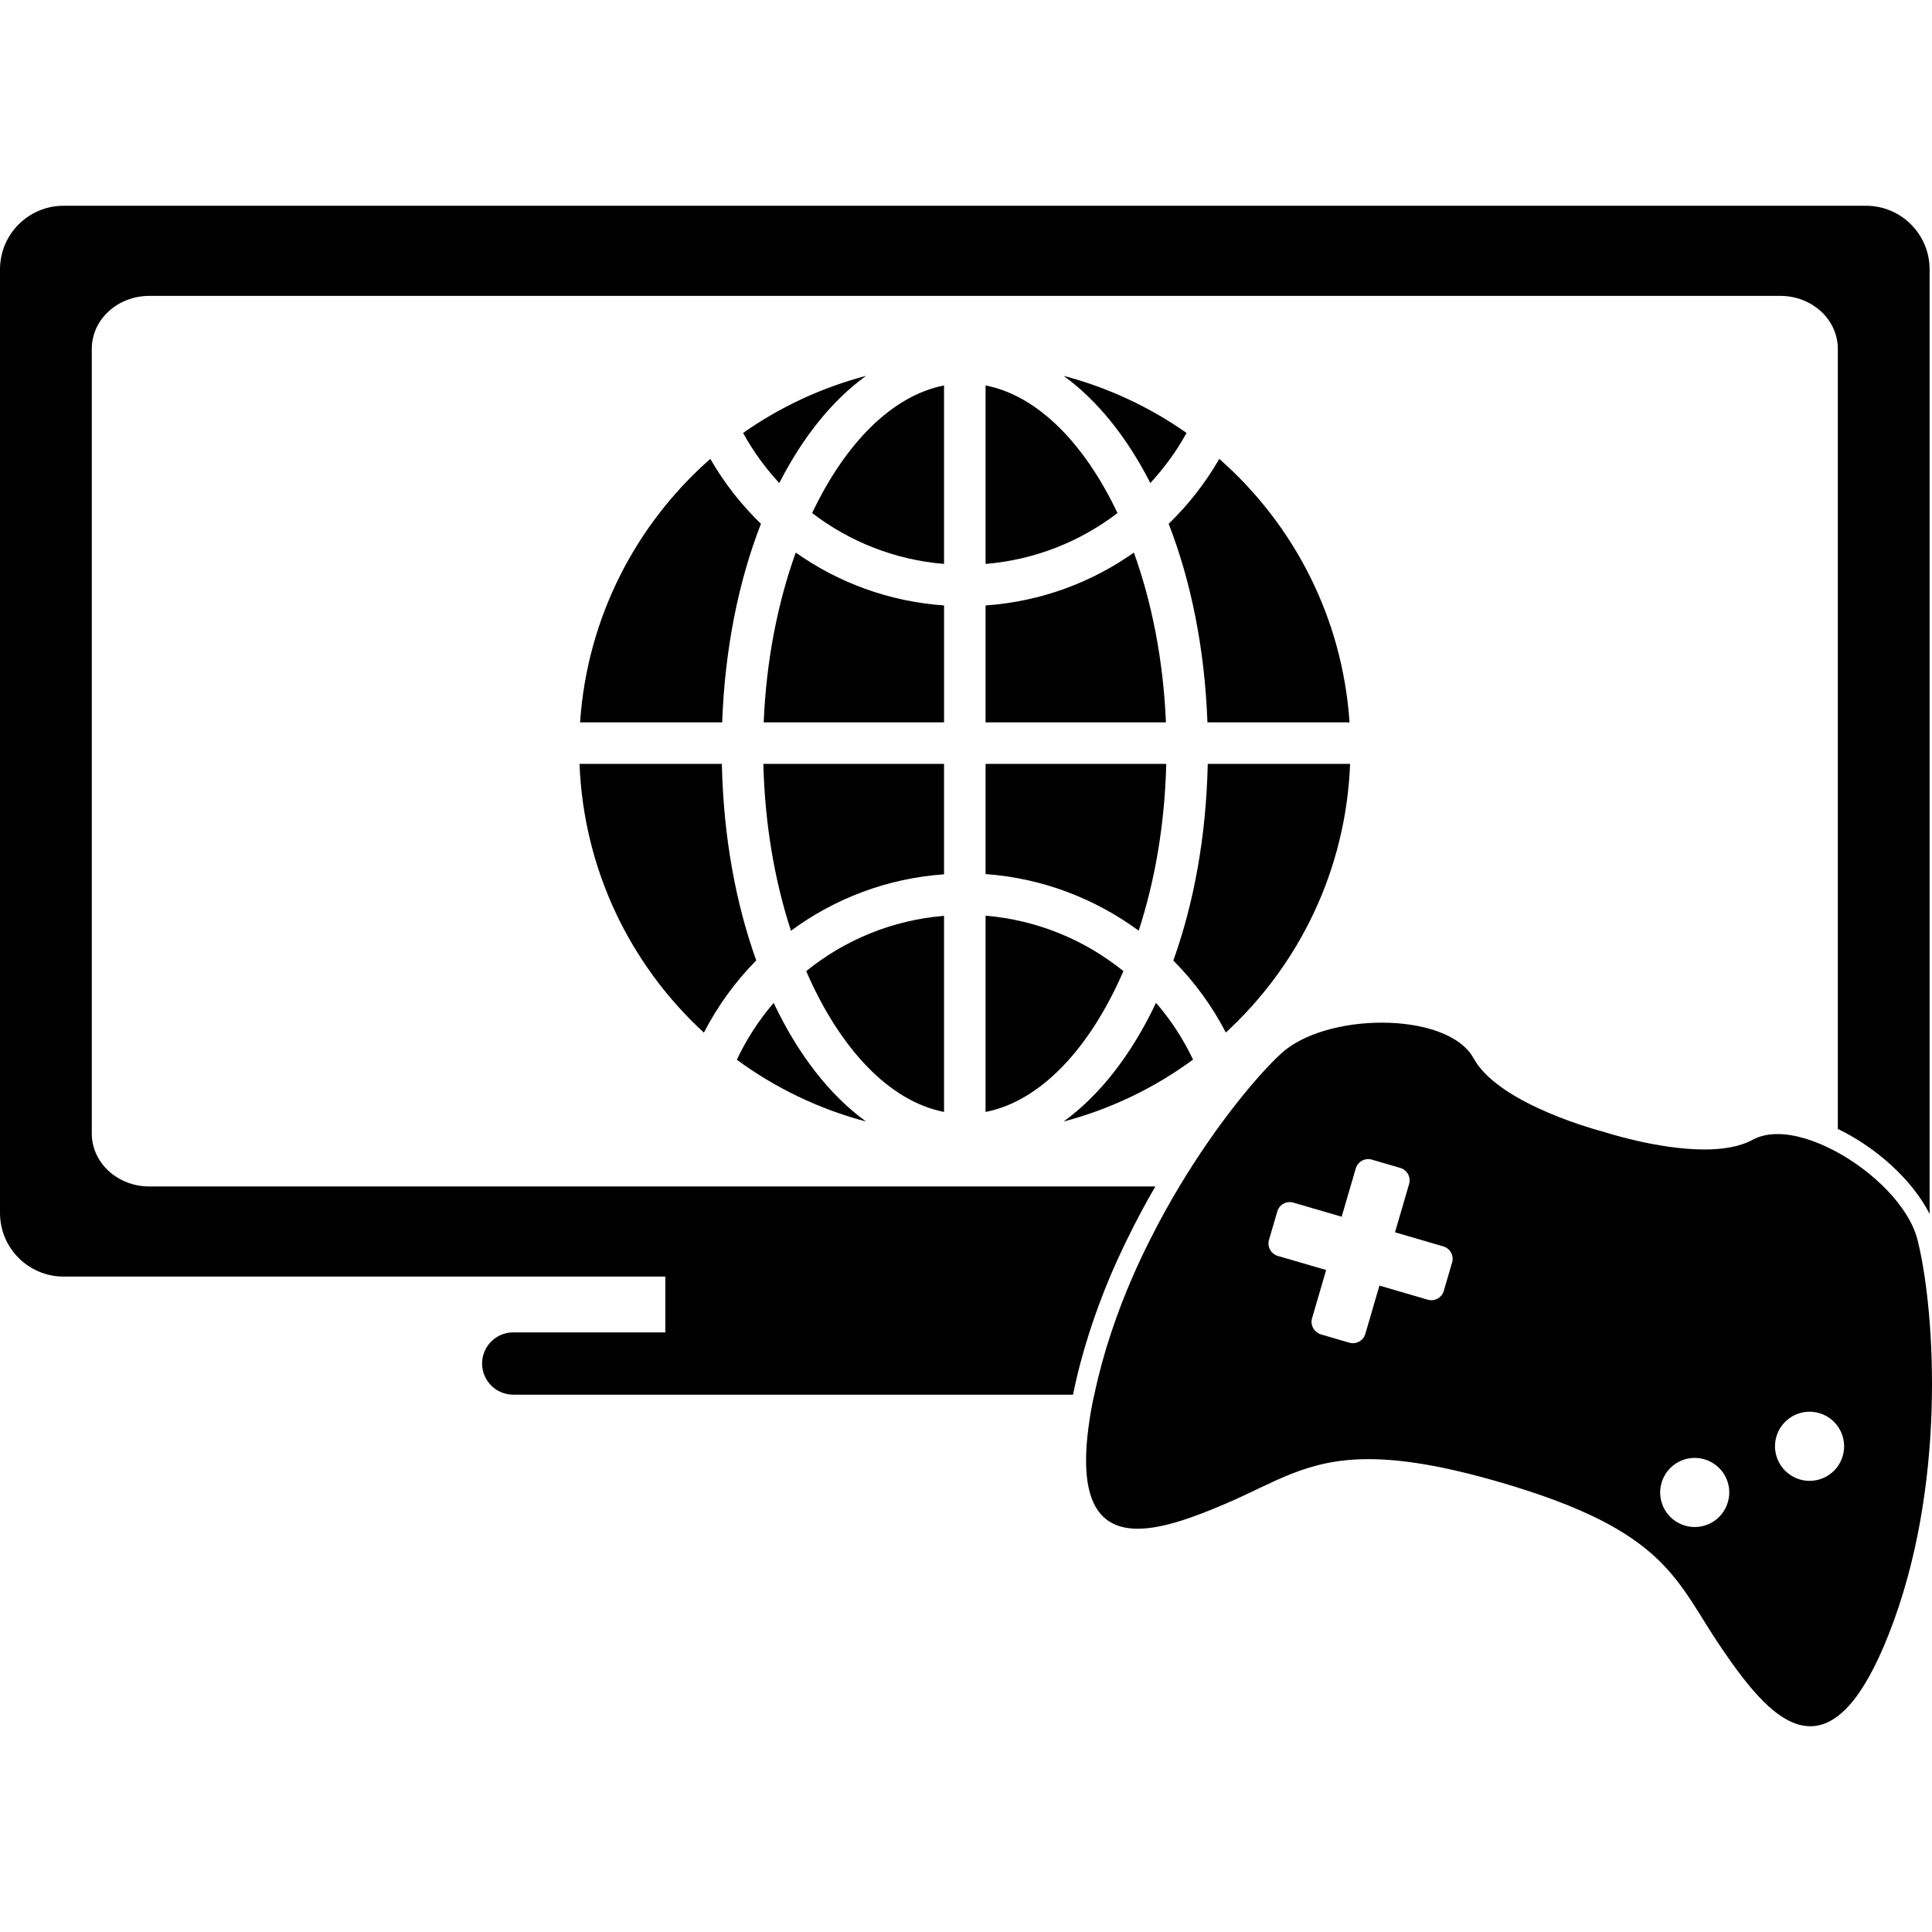
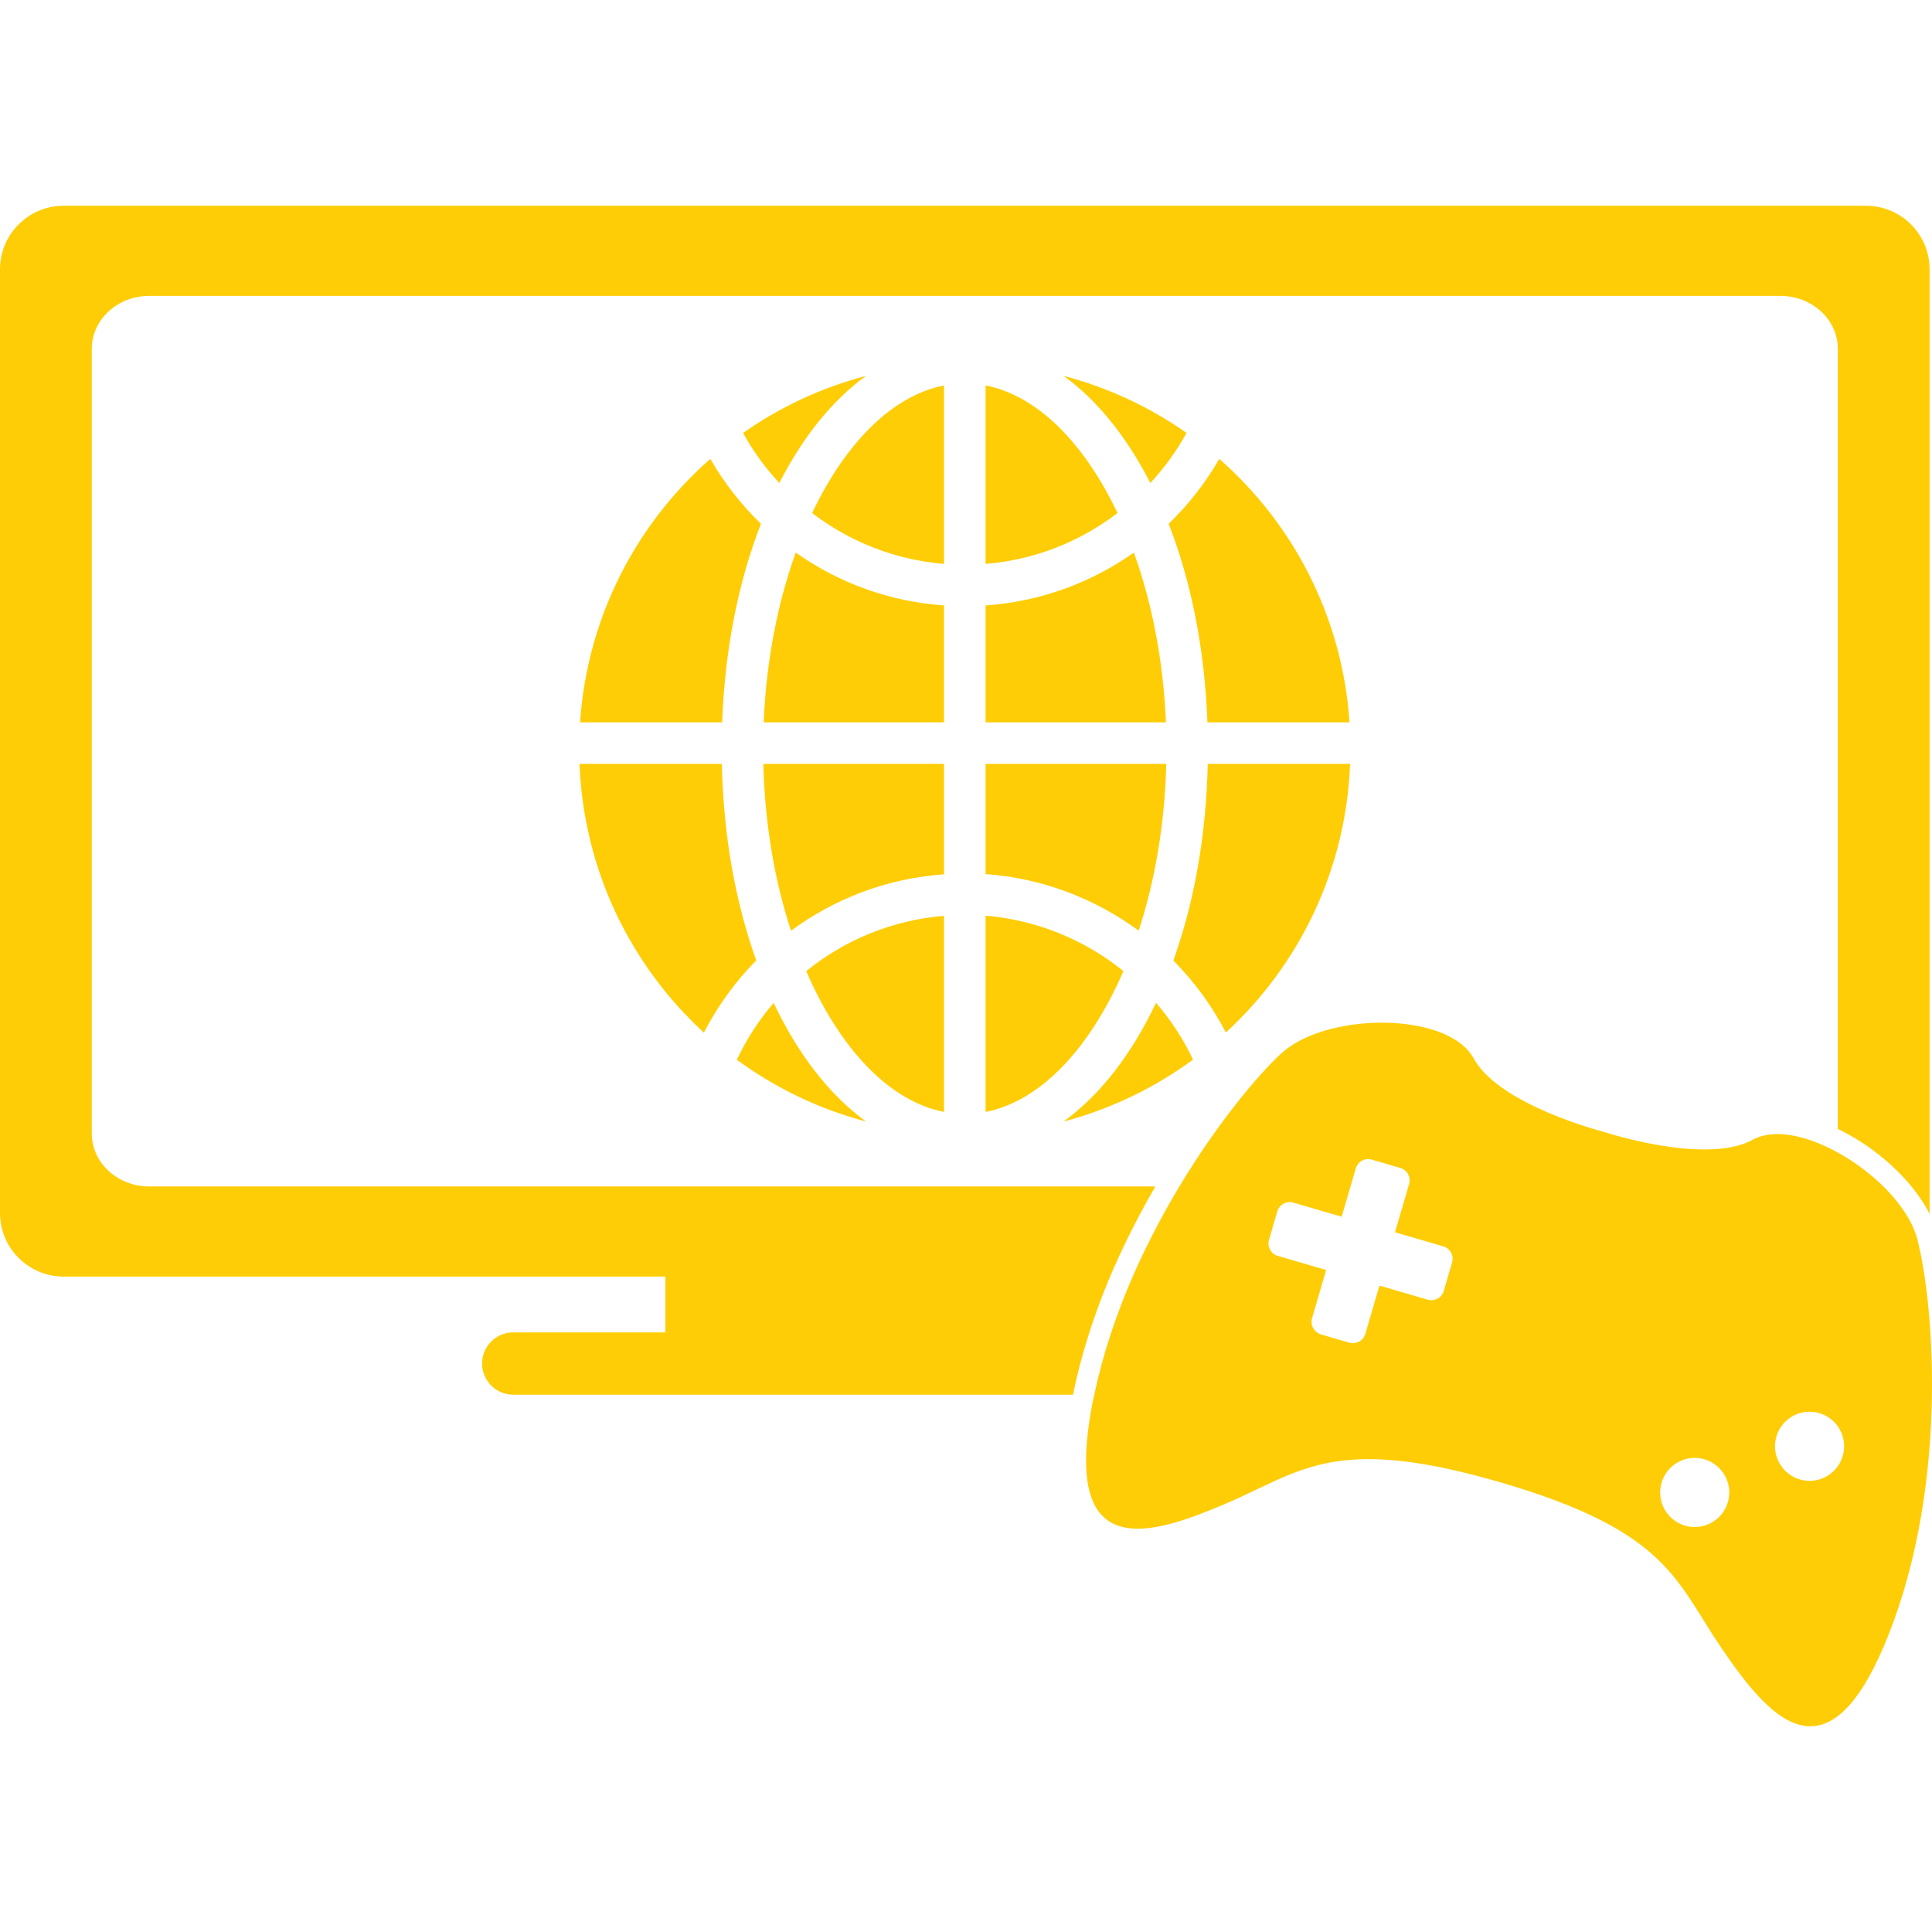
- <svg xmlns="http://www.w3.org/2000/svg" version="1.1" id="Capa_1" x="0px" y="0px" width="569.493px" height="569.493px" viewBox="0 0 569.493 569.493" style="enable-background:new 0 0 569.493 569.493;" xml:space="preserve">
+ <svg xmlns="http://www.w3.org/2000/svg" version="1.1" id="Capa_1" x="0px" y="0px" width="569.493px" height="569.493px" fill="#FFCD05" viewBox="0 0 569.493 569.493" style="enable-background:new 0 0 569.493 569.493;" xml:space="preserve">
  <g>
    <g>
      <path d="M18.751,376.296h177.37v16.45h-44.835c-5.067,0-9.18,4.106-9.18,9.18c0,5.074,4.112,9.181,9.18,9.181h165.008    c0.624-3.085,1.334-6.145,2.136-9.181c0.813-3.09,1.714-6.15,2.687-9.18c1.806-5.618,3.855-11.12,6.102-16.45    c1.561-3.697,3.226-7.277,4.939-10.796c2.674-5.508,5.495-10.771,8.402-15.766H44.021c-9.37,0-16.964-6.982-16.964-15.594v-231.33    c0-8.611,7.595-15.594,16.964-15.594h480.745c9.369,0,16.965,6.983,16.965,15.594v229.965    c11.321,5.44,21.971,15.019,27.031,25.013c0-0.086,0.024-0.159,0.024-0.245V79.402c0-10.355-8.396-18.752-18.751-18.752H18.751    C8.396,60.65,0,69.047,0,79.402v278.142C0,367.898,8.396,376.296,18.751,376.296z" />
      <path d="M333.883,376.296c-2.319,5.312-4.443,10.808-6.316,16.45c-1.01,3.023-1.939,6.083-2.784,9.18    c-0.826,3.029-1.566,6.09-2.216,9.181c-0.146,0.697-0.336,1.377-0.471,2.074c-5.674,29.046,1.671,37.437,13.28,37.437    c7.625,0,17.093-3.623,25.912-7.381c14.565-6.212,23.733-13.128,42.148-13.128c9.719,0,22.014,1.928,39.039,6.897    c49.291,14.395,51.427,28.979,65.068,48.948c7.662,11.218,16.566,22.889,26.083,22.889c7.43,0,15.239-7.118,23.121-27.124    c17.234-43.733,13.428-94.45,9.003-113.991c-0.189-0.845-0.379-1.726-0.575-2.448c-2.595-9.798-13.188-20.165-24.431-26.083    c-5.753-3.029-11.671-4.908-16.787-4.908c-2.729,0-5.227,0.526-7.351,1.688c-3.819,2.094-8.88,2.853-14.198,2.853    c-13.96,0-29.737-5.215-29.737-5.215s-30.716-7.809-38.299-21.652c-3.886-7.093-15.184-10.514-27.062-10.514    c-11.31,0-23.146,3.097-29.64,9.069c-6.817,6.267-18.751,20.447-30.037,39.224c-2.98,4.95-5.894,10.232-8.672,15.765    C337.193,369.001,335.498,372.599,333.883,376.296z M523.621,423.462c1.579-5.403,7.233-8.5,12.638-6.921    s8.501,7.233,6.922,12.638c-1.579,5.403-7.234,8.5-12.632,6.922C525.145,434.515,522.048,428.86,523.621,423.462z     M489.771,437.073c1.579-5.397,7.233-8.501,12.632-6.922c5.403,1.579,8.5,7.234,6.921,12.638    c-1.578,5.398-7.233,8.501-12.631,6.922C491.295,448.132,488.192,442.471,489.771,437.073z M374.061,365.47l2.448-8.379    c0.594-2.025,2.711-3.188,4.736-2.595l14.235,4.155l2.607-8.923l1.554-5.312c0.594-2.025,2.712-3.188,4.737-2.595l8.385,2.448    c2.025,0.594,3.188,2.711,2.595,4.737l-0.208,0.722l-3.947,13.513l14.234,4.156c2.026,0.593,3.188,2.711,2.596,4.736l-1.212,4.155    l-1.236,4.224c-0.594,2.025-2.711,3.188-4.737,2.595l-14.235-4.156l-4.026,13.789l-0.129,0.446    c-0.594,2.026-2.711,3.188-4.736,2.595l-8.379-2.447c-0.428-0.123-0.789-0.35-1.132-0.594c-1.279-0.918-1.934-2.546-1.463-4.144    l3.593-12.308l0.562-1.928l-14.234-4.155C374.63,369.618,373.467,367.495,374.061,365.47z" />
      <path d="M359.409,135.266c-4.076,7.068-9.095,13.507-14.927,19.137c6.591,16.879,10.637,36.842,11.433,58.525H397.8    C395.713,182.004,381.318,154.519,359.409,135.266z" />
      <path d="M255.277,110.792c-13.164,3.482-25.398,9.198-36.236,16.83c2.925,5.374,6.554,10.294,10.667,14.768    C236.617,128.846,245.314,118.007,255.277,110.792z" />
      <path d="M170.986,212.928h41.886c0.795-21.689,4.841-41.653,11.432-58.525c-5.833-5.63-10.851-12.069-14.927-19.137    C187.474,154.519,173.08,182.004,170.986,212.928z" />
      <path d="M340.755,295.598c-7.154,15.128-16.462,27.185-27.239,34.994c13.959-3.69,26.836-9.939,38.151-18.257    C348.772,306.209,345.082,300.609,340.755,295.598z" />
      <path d="M278.276,113.619c-15.349,2.993-29.149,17.105-38.887,37.613c10.985,8.391,24.333,13.801,38.887,14.994V113.619z" />
      <path d="M290.517,113.619v52.607c14.553-1.193,27.9-6.604,38.886-14.994C319.666,130.718,305.865,116.605,290.517,113.619z" />
      <path d="M207.48,304.386c4.07-7.864,9.26-15.049,15.435-21.279c-6.065-16.903-9.682-36.61-10.134-57.932h-41.959    C172.045,256.509,185.889,284.532,207.48,304.386z" />
      <path d="M228.049,295.622c-4.339,5.043-7.98,10.679-10.857,16.756c11.298,8.293,24.156,14.523,38.085,18.207    C244.506,322.788,235.204,310.738,228.049,295.622z" />
      <path d="M361.337,304.361c21.573-19.848,35.41-47.865,36.628-79.193h-41.958c-0.453,21.34-4.076,41.053-10.147,57.968    C352.017,289.324,357.249,296.454,361.337,304.361z" />
      <path d="M290.517,212.928h53.164c-0.759-18.207-4.131-35.3-9.449-50.043c-12.54,8.862-27.51,14.443-43.715,15.582V212.928z" />
      <path d="M278.276,225.168h-53.263c0.429,17.742,3.335,34.504,8.14,49.186c12.822-9.455,28.299-15.453,45.123-16.634V225.168    L278.276,225.168z" />
      <path d="M339.085,142.383c4.112-4.474,7.741-9.394,10.667-14.768c-10.839-7.625-23.072-13.348-36.236-16.83    C323.473,118.007,332.175,128.846,339.085,142.383z" />
      <path d="M290.517,257.653c16.572,1.181,32.148,7.142,45.129,16.677c4.798-14.676,7.698-31.432,8.127-49.162h-53.256V257.653z" />
      <path d="M278.276,178.466c-16.206-1.138-31.175-6.72-43.715-15.582c-5.318,14.75-8.69,31.843-9.449,50.043h53.165V178.466z" />
      <path d="M290.517,327.764c16.304-3.176,30.845-18.904,40.63-41.512c-11.438-9.241-25.544-15.086-40.63-16.334V327.764z" />
      <path d="M278.276,327.764v-57.803c-15.318,1.254-29.339,7.142-40.631,16.297C247.438,308.865,261.973,324.588,278.276,327.764z" />
    </g>
  </g>
  <g>
</g>
  <g>
</g>
  <g>
</g>
  <g>
</g>
  <g>
</g>
  <g>
</g>
  <g>
</g>
  <g>
</g>
  <g>
</g>
  <g>
</g>
  <g>
</g>
  <g>
</g>
  <g>
</g>
  <g>
</g>
  <g>
</g>
</svg>
